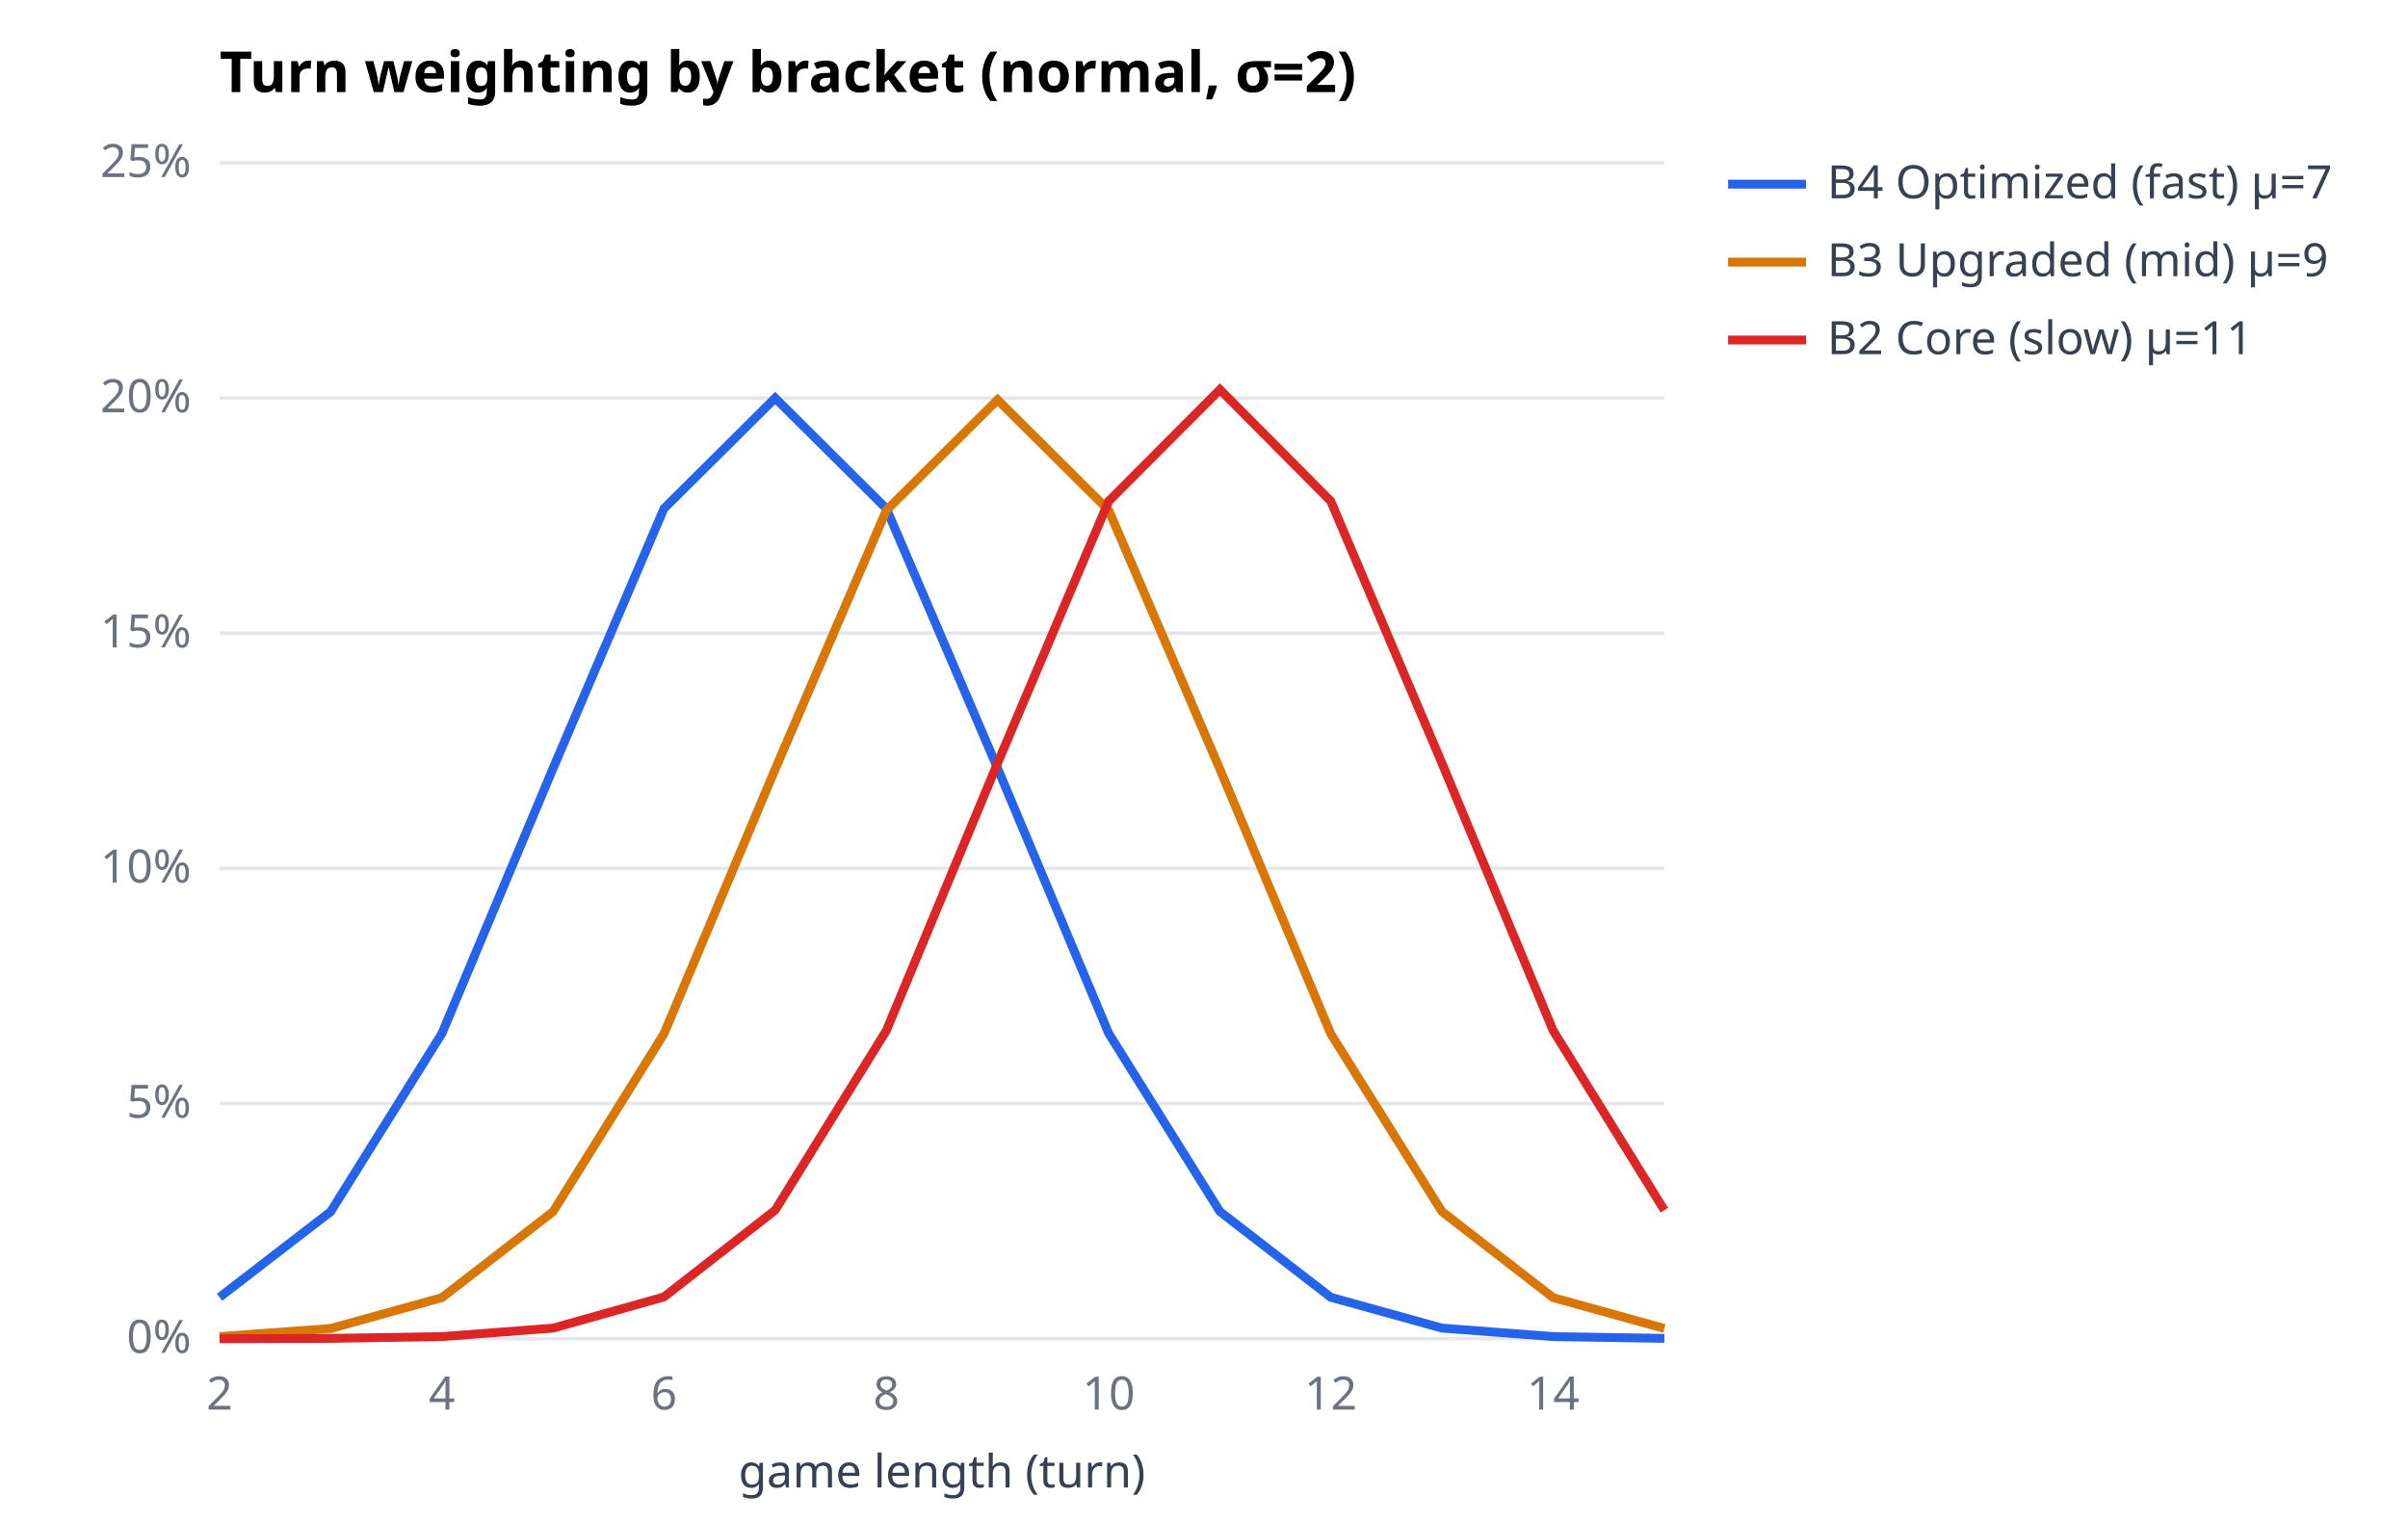
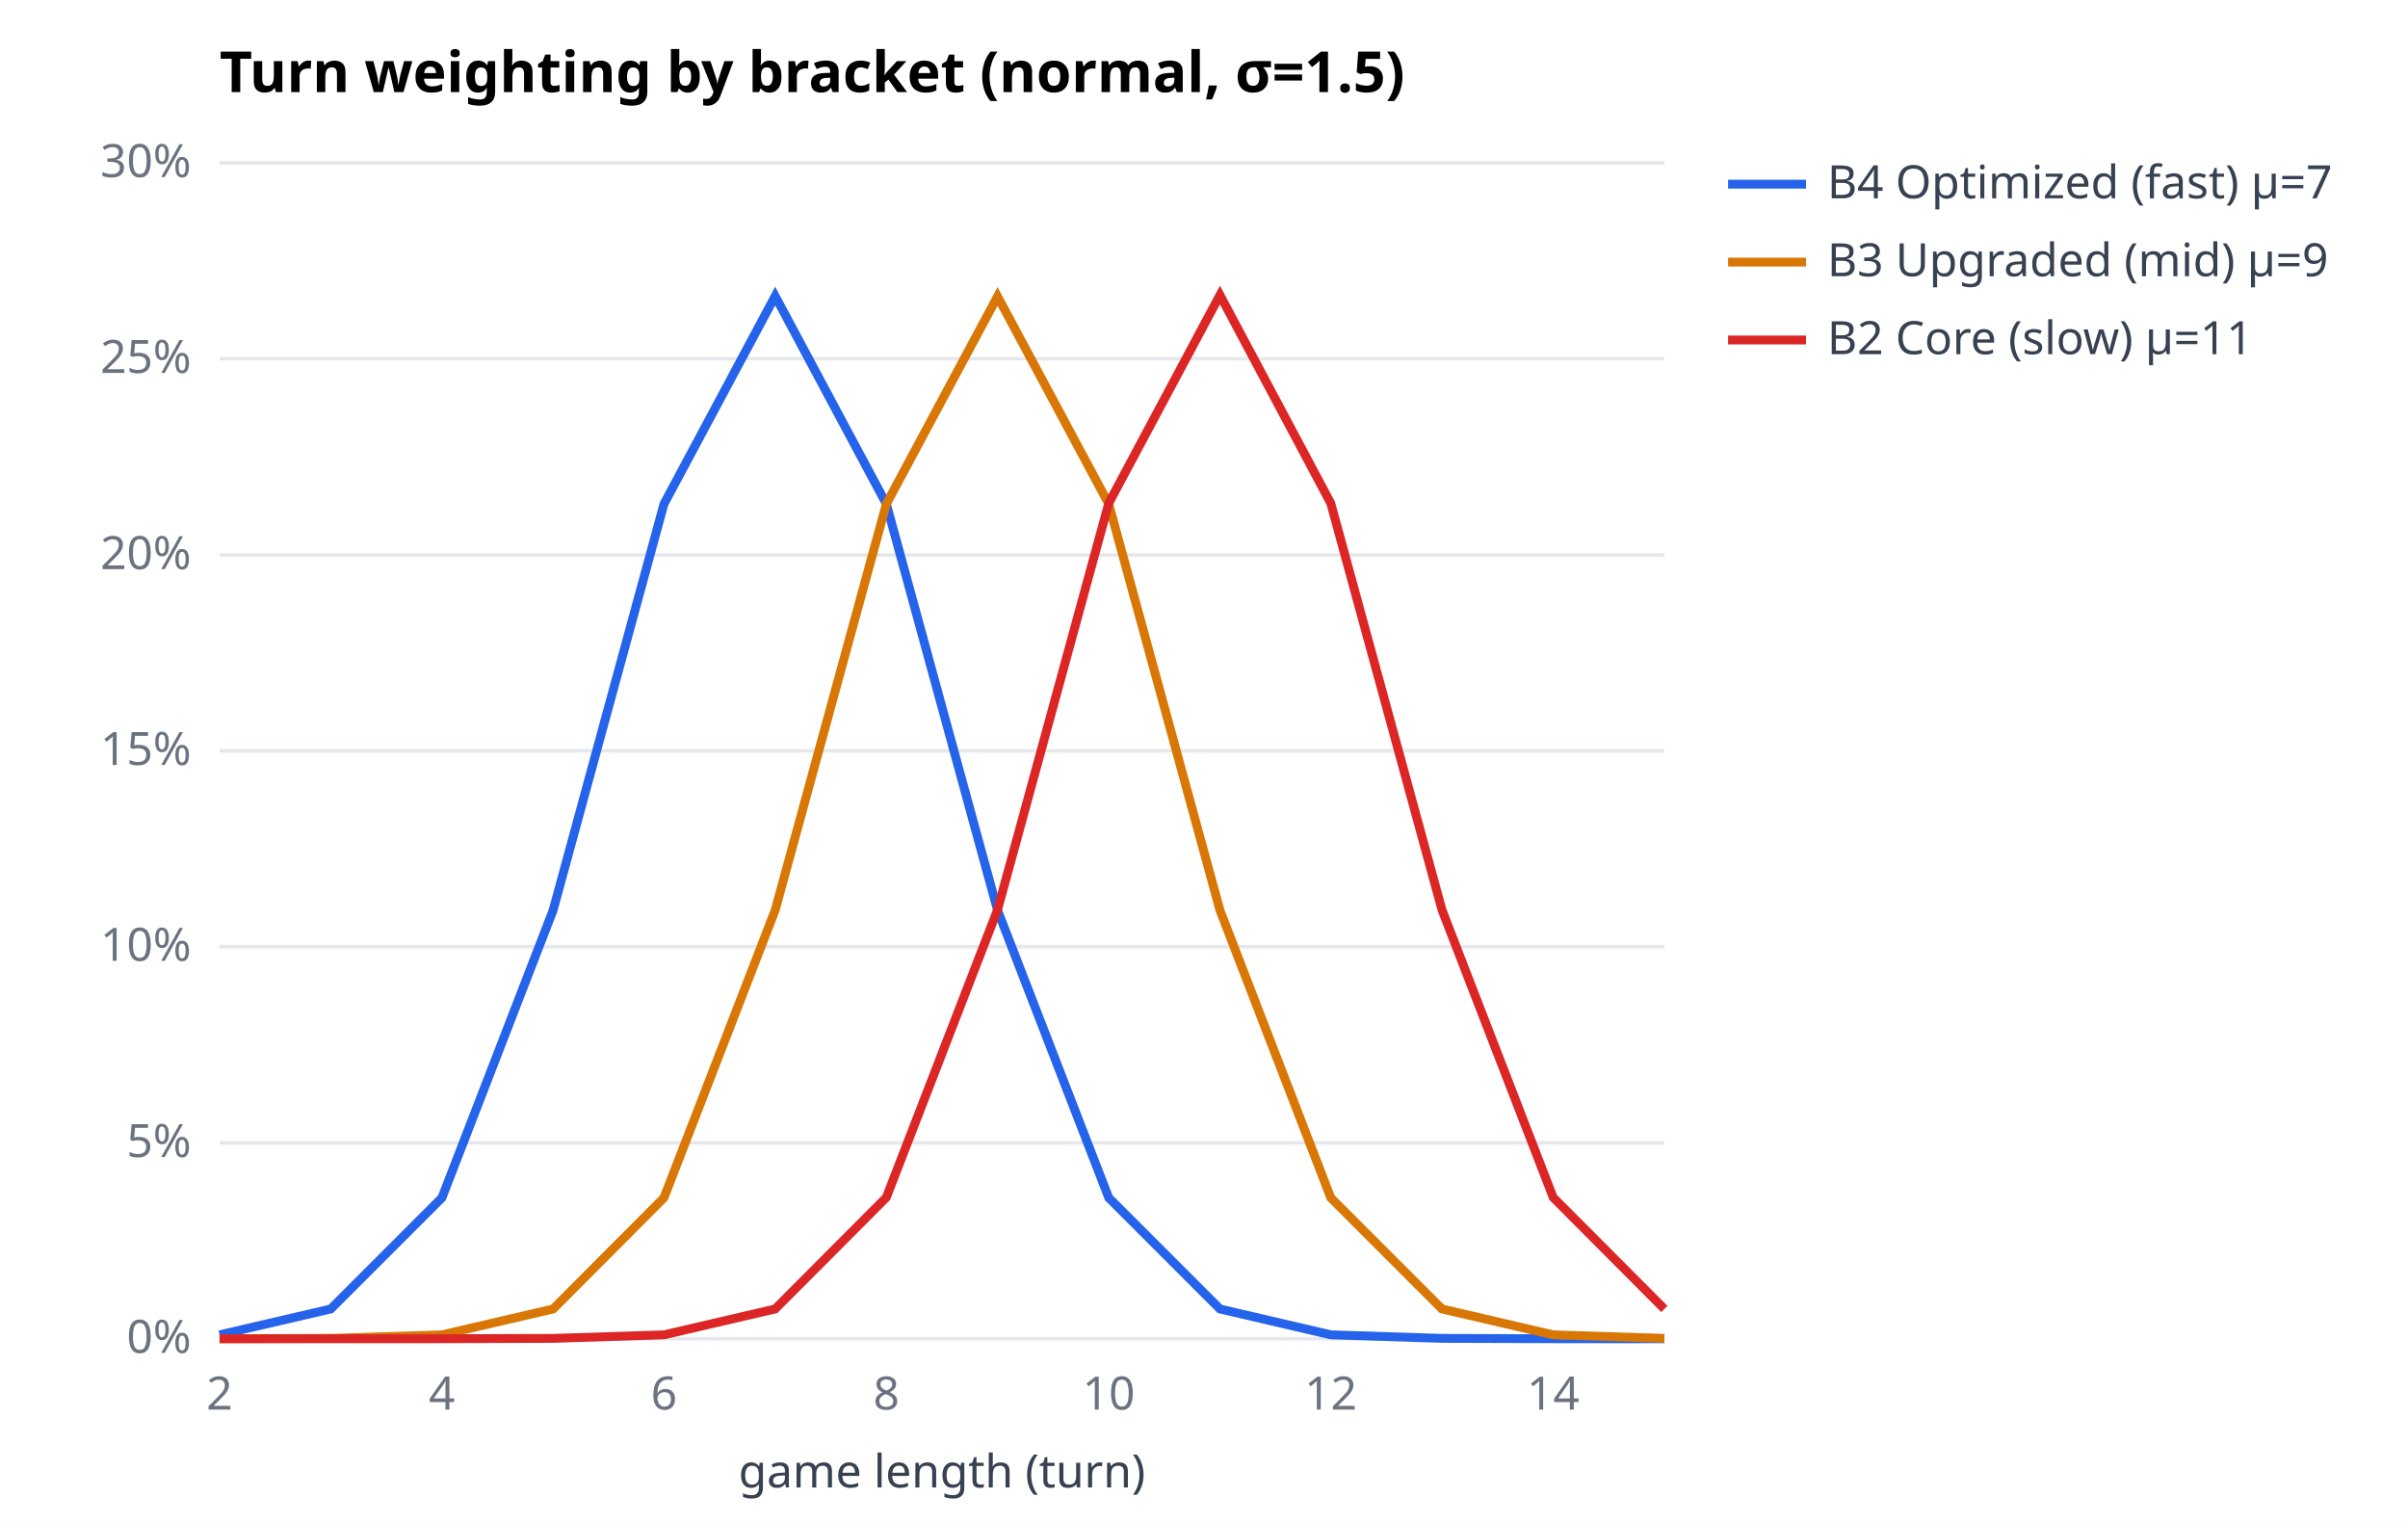
<svg xmlns="http://www.w3.org/2000/svg" viewBox="0 0 680 430" font-family="system-ui,sans-serif" font-size="13">
  <rect width="680" height="430" fill="white" />
-   <text x="62" y="26" font-size="16" font-weight="600">Turn weighting by bracket (normal, σ=2)</text>
+   <text x="62" y="26" font-size="16" font-weight="600">Turn weighting by bracket (normal, σ=1.5)</text>
  <line x1="62" y1="378.0" x2="470" y2="378.0" stroke="#e5e7eb" />
  <text x="54" y="382.0" text-anchor="end" fill="#6b7280">0%</text>
-   <line x1="62" y1="311.6" x2="470" y2="311.6" stroke="#e5e7eb" />
-   <text x="54" y="315.6" text-anchor="end" fill="#6b7280">5%</text>
-   <line x1="62" y1="245.2" x2="470" y2="245.2" stroke="#e5e7eb" />
-   <text x="54" y="249.2" text-anchor="end" fill="#6b7280">10%</text>
-   <line x1="62" y1="178.8" x2="470" y2="178.8" stroke="#e5e7eb" />
-   <text x="54" y="182.8" text-anchor="end" fill="#6b7280">15%</text>
-   <line x1="62" y1="112.4" x2="470" y2="112.4" stroke="#e5e7eb" />
-   <text x="54" y="116.4" text-anchor="end" fill="#6b7280">20%</text>
+   <line x1="62" y1="322.7" x2="470" y2="322.7" stroke="#e5e7eb" />
+   <text x="54" y="326.7" text-anchor="end" fill="#6b7280">5%</text>
+   <line x1="62" y1="267.3" x2="470" y2="267.3" stroke="#e5e7eb" />
+   <text x="54" y="271.3" text-anchor="end" fill="#6b7280">10%</text>
+   <line x1="62" y1="212.0" x2="470" y2="212.0" stroke="#e5e7eb" />
+   <text x="54" y="216.0" text-anchor="end" fill="#6b7280">15%</text>
+   <line x1="62" y1="156.7" x2="470" y2="156.7" stroke="#e5e7eb" />
+   <text x="54" y="160.7" text-anchor="end" fill="#6b7280">20%</text>
+   <line x1="62" y1="101.3" x2="470" y2="101.3" stroke="#e5e7eb" />
+   <text x="54" y="105.3" text-anchor="end" fill="#6b7280">25%</text>
  <line x1="62" y1="46.0" x2="470" y2="46.0" stroke="#e5e7eb" />
-   <text x="54" y="50.0" text-anchor="end" fill="#6b7280">25%</text>
+   <text x="54" y="50.0" text-anchor="end" fill="#6b7280">30%</text>
  <text x="62.0" y="398" text-anchor="middle" fill="#6b7280">2</text>
  <text x="124.8" y="398" text-anchor="middle" fill="#6b7280">4</text>
  <text x="187.5" y="398" text-anchor="middle" fill="#6b7280">6</text>
  <text x="250.3" y="398" text-anchor="middle" fill="#6b7280">8</text>
  <text x="313.1" y="398" text-anchor="middle" fill="#6b7280">10</text>
  <text x="375.8" y="398" text-anchor="middle" fill="#6b7280">12</text>
  <text x="438.6" y="398" text-anchor="middle" fill="#6b7280">14</text>
  <text x="266" y="420" text-anchor="middle" fill="#374151">game length (turn)</text>
-   <polyline points="62.0,366.3 93.4,342.1 124.8,291.8 156.2,216.9 187.5,143.6 218.9,112.4 250.3,143.6 281.7,216.9 313.1,291.8 344.5,342.1 375.8,366.3 407.2,375.0 438.6,377.4 470.0,377.9" fill="none" stroke="#2563eb" stroke-width="2.5" />
+   <polyline points="62.0,376.9 93.4,369.6 124.8,338.2 156.2,257.0 187.5,142.3 218.9,83.6 250.3,142.3 281.7,257.0 313.1,338.2 344.5,369.6 375.8,376.9 407.2,377.9 438.6,378.0 470.0,378.0" fill="none" stroke="#2563eb" stroke-width="2.5" />
  <line x1="488" y1="52" x2="510" y2="52" stroke="#2563eb" stroke-width="2.5" />
  <text x="516" y="56" fill="#374151">B4 Optimized (fast) μ=7</text>
-   <polyline points="62.0,377.4 93.4,375.1 124.8,366.4 156.2,342.1 187.5,291.9 218.9,217.2 250.3,144.1 281.7,112.9 313.1,144.1 344.5,217.2 375.8,291.9 407.2,342.1 438.6,366.4 470.0,375.1" fill="none" stroke="#d97706" stroke-width="2.5" />
+   <polyline points="62.0,378.0 93.4,377.9 124.8,376.9 156.2,369.6 187.5,338.2 218.9,257.0 250.3,142.3 281.7,83.7 313.1,142.3 344.5,257.0 375.8,338.2 407.2,369.6 438.6,376.9 470.0,377.9" fill="none" stroke="#d97706" stroke-width="2.5" />
  <line x1="488" y1="74" x2="510" y2="74" stroke="#d97706" stroke-width="2.5" />
  <text x="516" y="78" fill="#374151">B3 Upgraded (mid) μ=9</text>
-   <polyline points="62.0,378.0 93.4,377.9 124.8,377.4 156.2,375.0 187.5,366.2 218.9,341.7 250.3,291.0 281.7,215.5 313.1,141.5 344.5,110.0 375.8,141.5 407.2,215.5 438.6,291.0 470.0,341.7" fill="none" stroke="#dc2626" stroke-width="2.5" />
+   <polyline points="62.0,378.0 93.4,378.0 124.8,378.0 156.2,377.9 187.5,376.9 218.9,369.6 250.3,338.1 281.7,256.9 313.1,142.1 344.5,83.3 375.8,142.1 407.2,256.9 438.6,338.1 470.0,369.6" fill="none" stroke="#dc2626" stroke-width="2.5" />
  <line x1="488" y1="96" x2="510" y2="96" stroke="#dc2626" stroke-width="2.5" />
  <text x="516" y="100" fill="#374151">B2 Core (slow) μ=11</text>
</svg>
